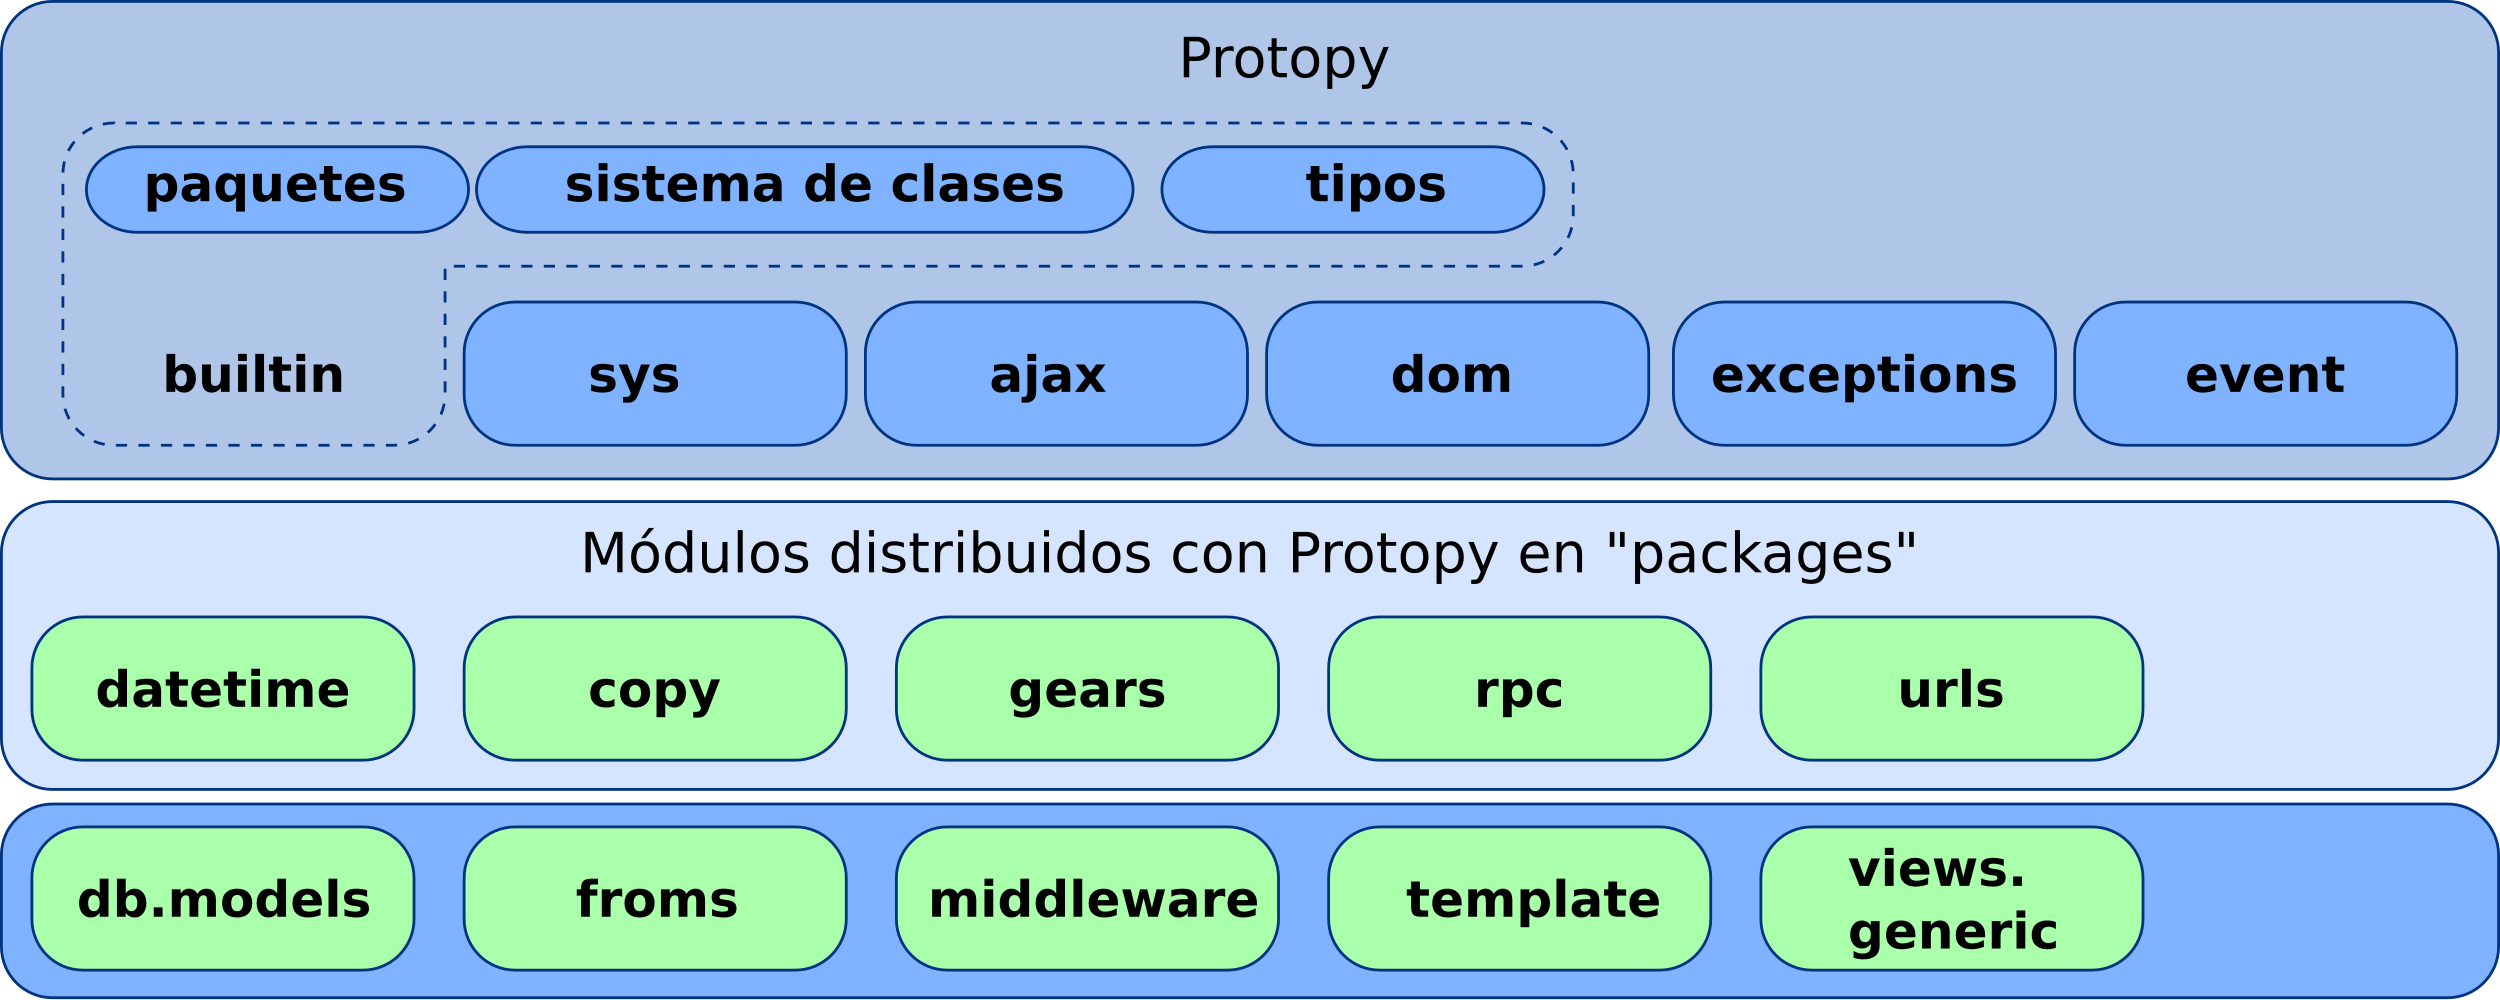
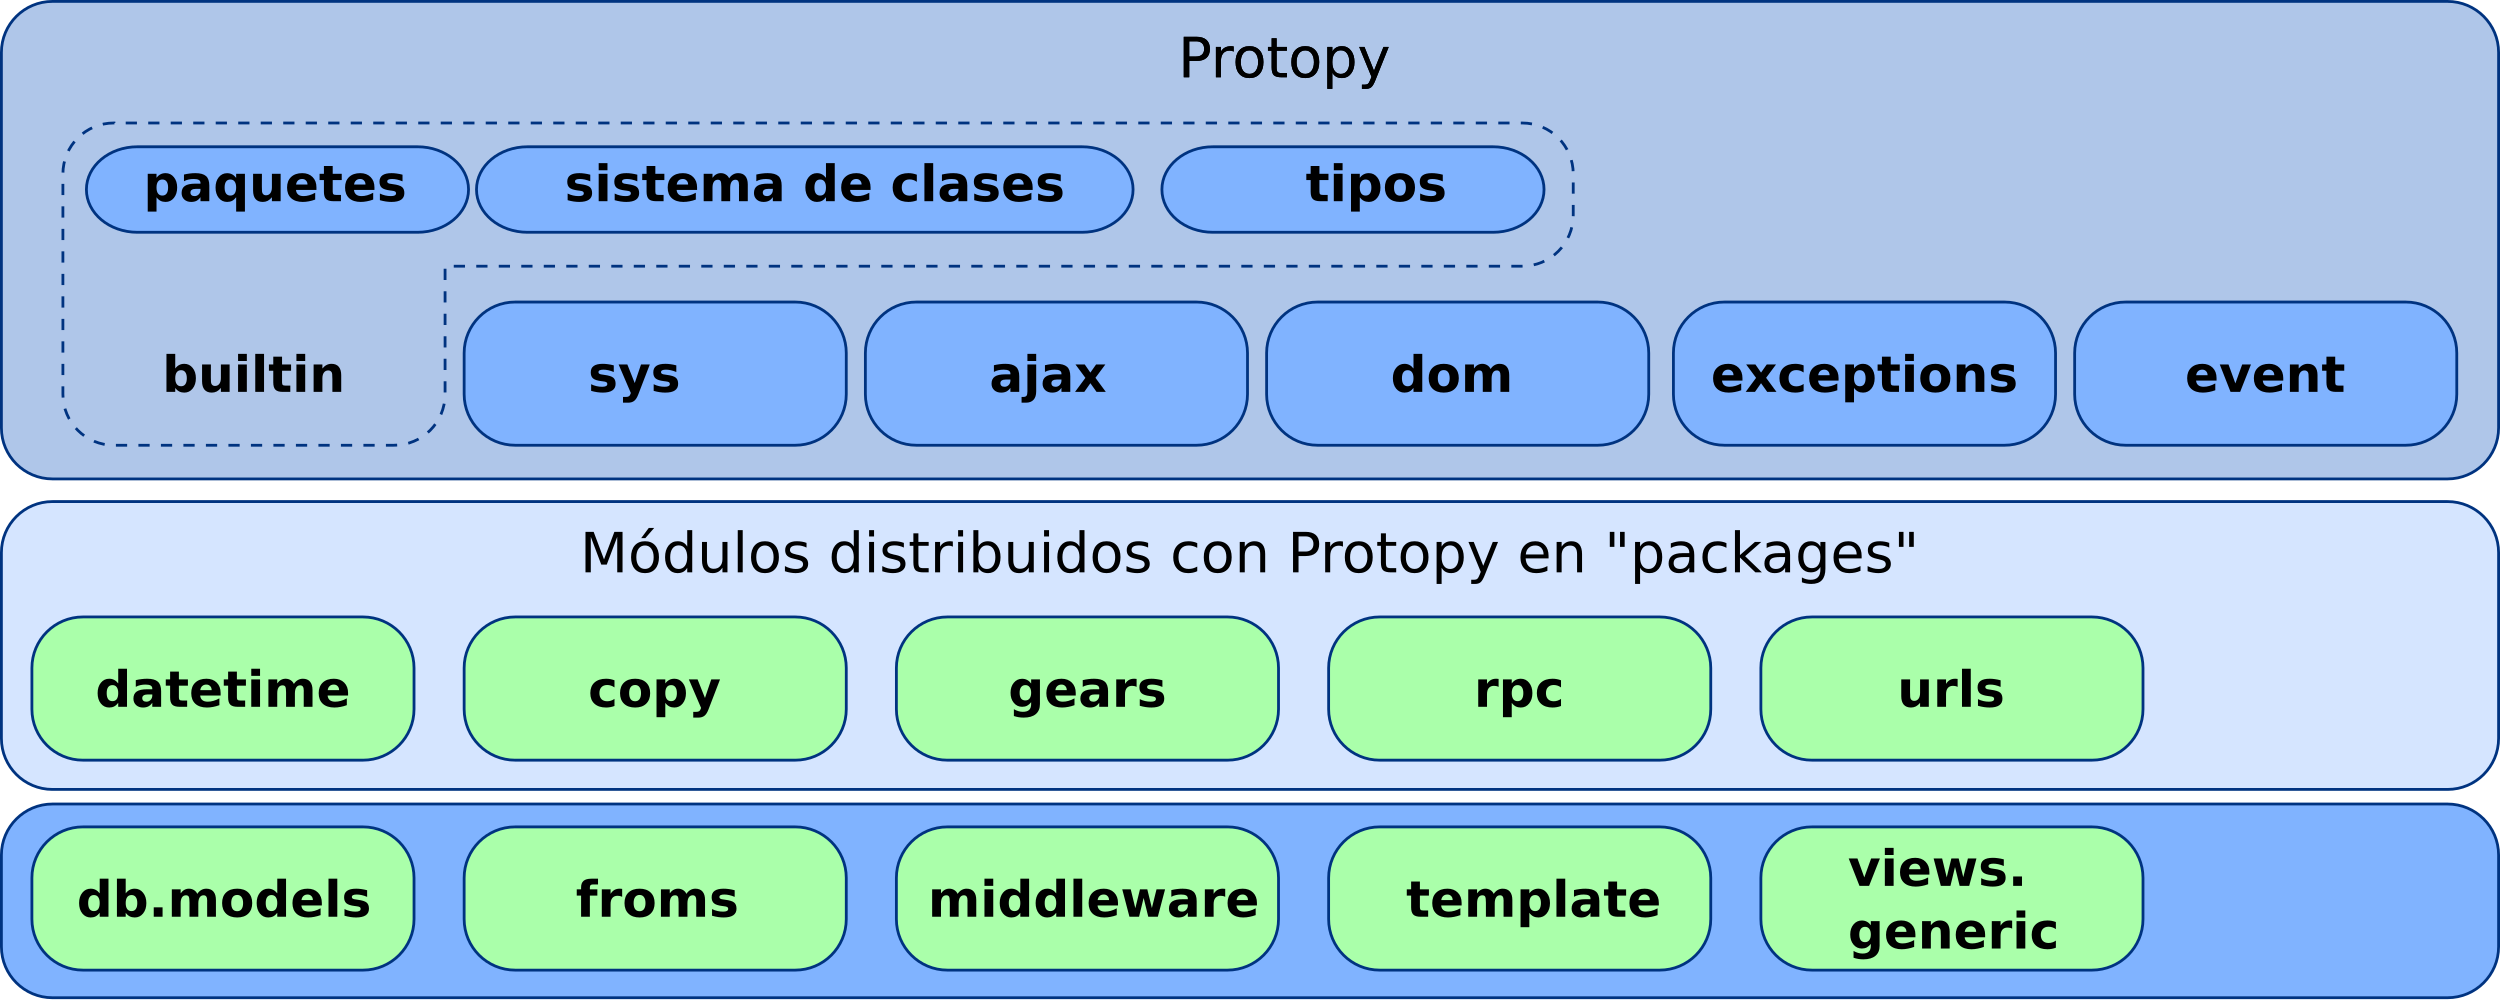
- <svg xmlns="http://www.w3.org/2000/svg" width="809.73" height="323.613" id="svg2" version="1.0">
+ <svg xmlns="http://www.w3.org/2000/svg" xmlns:xlink="http://www.w3.org/1999/xlink" width="809.73" height="323.613" id="svg2" version="1.0">
  <defs id="defs4">
    </defs>
  <g id="layer1" transform="translate(-45.37624,-35.821)">
    <rect style="fill:#afc6e9;fill-opacity:1;fill-rule:evenodd;stroke:#003380;stroke-width:0.911;stroke-linecap:butt;stroke-linejoin:miter;stroke-miterlimit:4;stroke-opacity:1;stroke-dasharray:none;stroke-dashoffset:0;marker:none;visibility:visible;display:inline;overflow:visible;enable-background:accumulate" id="rect2383" width="808.819" height="154.662" x="45.832" y="36.276" rx="16.529" ry="16.529" />
    <text xml:space="preserve" style="font-size:18px;font-style:normal;font-weight:bold;fill:#000000;fill-opacity:1;stroke:none;font-family:Bitstream Vera Sans;-inkscape-font-specification:Sans" x="427.02" y="60.857" id="text2385">
      <tspan id="tspan2387" x="427.02" y="60.857" style="font-weight:normal;-inkscape-font-specification:Bitstream Vera Sans">Protopy</tspan>
    </text>
    <text xml:space="preserve" style="font-size:18px;font-style:normal;font-weight:bold;fill:#000000;fill-opacity:1;stroke:none;font-family:Bitstream Vera Sans;-inkscape-font-specification:Sans" x="471.429" y="-90" id="text2389">
      <tspan id="tspan2391" x="471.429" y="-90" style="font-weight:normal" />
      <tspan x="471.429" y="-67.5" style="font-weight:normal" id="tspan2393" />
    </text>
    <rect style="fill:#80b3ff;fill-opacity:1;fill-rule:evenodd;stroke:#003380;stroke-width:0.911;stroke-linecap:butt;stroke-linejoin:miter;stroke-miterlimit:4;stroke-opacity:1;stroke-dasharray:none;stroke-dashoffset:0;marker:none;visibility:visible;display:inline;overflow:visible;enable-background:accumulate" id="rect2395" width="123.768" height="46.387" x="195.709" y="133.647" rx="16.529" ry="16.529" />
    <text xml:space="preserve" style="font-size:16.24px;font-style:normal;font-weight:bold;fill:#000000;fill-opacity:1;stroke:none;font-family:Bitstream Vera Sans;-inkscape-font-specification:Sans" x="235.805" y="162.796" id="text2397" transform="scale(1.000283,0.9997169)">
      <tspan id="tspan2399" x="235.805" y="162.796">sys</tspan>
    </text>
    <rect ry="16.529" rx="16.529" y="133.647" x="325.665" height="46.387" width="123.768" id="rect2413" style="fill:#80b3ff;fill-opacity:1;fill-rule:evenodd;stroke:#003380;stroke-width:0.911;stroke-linecap:butt;stroke-linejoin:miter;stroke-miterlimit:4;stroke-opacity:1;stroke-dasharray:none;stroke-dashoffset:0;marker:none;visibility:visible;display:inline;overflow:visible;enable-background:accumulate" />
    <text id="text2415" y="162.796" x="365.724" style="font-size:16.24px;font-style:normal;font-weight:bold;fill:#000000;fill-opacity:1;stroke:none;font-family:Bitstream Vera Sans;-inkscape-font-specification:Sans" xml:space="preserve" transform="scale(1.000283,0.9997169)">
      <tspan y="162.796" x="365.724" id="tspan2417">ajax</tspan>
    </text>
    <rect style="fill:#80b3ff;fill-opacity:1;fill-rule:evenodd;stroke:#003380;stroke-width:0.911;stroke-linecap:butt;stroke-linejoin:miter;stroke-miterlimit:4;stroke-opacity:1;stroke-dasharray:none;stroke-dashoffset:0;marker:none;visibility:visible;display:inline;overflow:visible;enable-background:accumulate" id="rect2419" width="123.768" height="46.387" x="455.621" y="133.647" rx="16.529" ry="16.529" />
    <text xml:space="preserve" style="font-size:16.24px;font-style:normal;font-weight:bold;fill:#000000;fill-opacity:1;stroke:none;font-family:Bitstream Vera Sans;-inkscape-font-specification:Sans" x="495.643" y="162.796" id="text2421" transform="scale(1.000283,0.9997169)">
      <tspan id="tspan2423" x="495.643" y="162.796">dom</tspan>
    </text>
    <rect ry="16.529" rx="16.529" y="133.647" x="587.382" height="46.387" width="123.768" id="rect2425" style="fill:#80b3ff;fill-opacity:1;fill-rule:evenodd;stroke:#003380;stroke-width:0.911;stroke-linecap:butt;stroke-linejoin:miter;stroke-miterlimit:4;stroke-opacity:1;stroke-dasharray:none;stroke-dashoffset:0;marker:none;visibility:visible;display:inline;overflow:visible;enable-background:accumulate" />
    <text id="text2427" y="162.796" x="599.355" style="font-size:16.24px;font-style:normal;font-weight:bold;fill:#000000;fill-opacity:1;stroke:none;font-family:Bitstream Vera Sans;-inkscape-font-specification:Sans" xml:space="preserve" transform="scale(1.000283,0.9997169)">
      <tspan y="162.796" x="599.355" id="tspan2429">exceptions</tspan>
    </text>
    <rect style="fill:#80b3ff;fill-opacity:1;fill-rule:evenodd;stroke:#003380;stroke-width:0.911;stroke-linecap:butt;stroke-linejoin:miter;stroke-miterlimit:4;stroke-opacity:1;stroke-dasharray:none;stroke-dashoffset:0;marker:none;visibility:visible;display:inline;overflow:visible;enable-background:accumulate" id="rect2431" width="123.768" height="46.387" x="717.338" y="133.647" rx="16.529" ry="16.529" />
    <text xml:space="preserve" style="font-size:16.24px;font-style:normal;font-weight:bold;fill:#000000;fill-opacity:1;stroke:none;font-family:Bitstream Vera Sans;-inkscape-font-specification:Sans" x="752.865" y="162.796" id="text2433" transform="scale(1.000283,0.9997169)">
      <tspan id="tspan2435" x="752.865" y="162.796">event</tspan>
    </text>
    <text id="text2439" y="162.796" x="97.904" style="font-size:16.24px;font-style:normal;font-weight:bold;fill:#000000;fill-opacity:1;stroke:none;font-family:Bitstream Vera Sans;-inkscape-font-specification:Sans" xml:space="preserve" transform="scale(1.000283,0.9997169)">
      <tspan y="162.796" x="97.904" id="tspan2441">builtin</tspan>
    </text>
    <path style="fill:none;stroke:#003380;stroke-width:0.911;stroke-linecap:butt;stroke-linejoin:miter;stroke-miterlimit:4;stroke-opacity:1;stroke-dasharray:3.644, 3.644;stroke-dashoffset:0;marker:none;visibility:visible;display:inline;overflow:visible;enable-background:accumulate" d="M 82.281,75.656 C 73.124,75.656 65.75,83.03 65.75,92.188 l 0,8.344 0,4.969 0,44.688 0,2.969 0,10.344 c 0,9.157 7.374,16.531 16.531,16.531 l 90.719,0 c 9.157,0 16.531,-7.374 16.531,-16.531 l 0,-10.344 0,-2.969 0,-28.156 348.875,0 c 9.157,0 16.531,-7.374 16.531,-16.531 l 0,-13.312 c 0,-9.157 -7.374,-16.531 -16.531,-16.531 l -456.125,0 z" id="rect2443" />
    <rect ry="16.529" rx="16.529" y="83.356" x="73.363" height="27.703" width="123.768" id="rect3215" style="fill:#80b3ff;fill-opacity:1;fill-rule:evenodd;stroke:#003380;stroke-width:0.911;stroke-linecap:butt;stroke-linejoin:miter;stroke-miterlimit:4;stroke-opacity:1;stroke-dasharray:none;stroke-dashoffset:0;marker:none;visibility:visible;display:inline;overflow:visible;enable-background:accumulate" />
    <text id="text3217" y="101.02" x="91.84" style="font-size:16.24px;font-style:normal;font-weight:bold;fill:#000000;fill-opacity:1;stroke:none;font-family:Bitstream Vera Sans;-inkscape-font-specification:Sans" xml:space="preserve" transform="scale(1.000283,0.9997169)">
      <tspan y="101.02" x="91.84" id="tspan3219">paquetes</tspan>
    </text>
    <rect style="fill:#80b3ff;fill-opacity:1;fill-rule:evenodd;stroke:#003380;stroke-width:0.911;stroke-linecap:butt;stroke-linejoin:miter;stroke-miterlimit:4;stroke-opacity:1;stroke-dasharray:none;stroke-dashoffset:0;marker:none;visibility:visible;display:inline;overflow:visible;enable-background:accumulate" id="rect3221" width="212.661" height="27.703" x="199.709" y="83.356" rx="16.529" ry="16.529" />
    <text xml:space="preserve" style="font-size:16.24px;font-style:normal;font-weight:bold;fill:#000000;fill-opacity:1;stroke:none;font-family:Bitstream Vera Sans;-inkscape-font-specification:Sans" x="228.197" y="101.02" id="text3223" transform="scale(1.000283,0.9997169)">
      <tspan id="tspan3225" x="228.197" y="101.02">sistema de clases</tspan>
    </text>
    <rect ry="16.529" rx="16.529" y="83.356" x="421.709" height="27.703" width="123.768" id="rect3232" style="fill:#80b3ff;fill-opacity:1;fill-rule:evenodd;stroke:#003380;stroke-width:0.911;stroke-linecap:butt;stroke-linejoin:miter;stroke-miterlimit:4;stroke-opacity:1;stroke-dasharray:none;stroke-dashoffset:0;marker:none;visibility:visible;display:inline;overflow:visible;enable-background:accumulate" />
    <text transform="scale(1.000283,0.9997169)" id="text3234" y="101.02" x="468.129" style="font-size:16.24px;font-style:normal;font-weight:bold;fill:#000000;fill-opacity:1;stroke:none;font-family:Bitstream Vera Sans;-inkscape-font-specification:Sans" xml:space="preserve">
      <tspan y="101.02" x="468.129" id="tspan3236">tipos</tspan>
    </text>
    <rect ry="16.529" rx="16.529" y="198.276" x="45.832" height="93.233" width="808.819" id="rect3372" style="fill:#d5e5ff;fill-opacity:1;fill-rule:evenodd;stroke:#003380;stroke-width:0.911;stroke-linecap:butt;stroke-linejoin:miter;stroke-miterlimit:4;stroke-opacity:1;stroke-dasharray:none;stroke-dashoffset:0;marker:none;visibility:visible;display:inline;overflow:visible;enable-background:accumulate" />
    <rect ry="16.529" rx="16.529" y="235.647" x="55.709" height="46.387" width="123.768" id="rect3336" style="fill:#aaffaa;fill-opacity:1;fill-rule:evenodd;stroke:#003380;stroke-width:0.911;stroke-linecap:butt;stroke-linejoin:miter;stroke-miterlimit:4;stroke-opacity:1;stroke-dasharray:none;stroke-dashoffset:0;marker:none;visibility:visible;display:inline;overflow:visible;enable-background:accumulate" />
    <text transform="scale(1.000283,0.9997169)" id="text3338" y="264.825" x="76.238" style="font-size:16.24px;font-style:normal;font-weight:bold;fill:#000000;fill-opacity:1;stroke:none;font-family:Bitstream Vera Sans;-inkscape-font-specification:Sans" xml:space="preserve">
      <tspan y="264.825" x="76.238" id="tspan3340">datetime</tspan>
    </text>
    <rect style="fill:#aaffaa;fill-opacity:1;fill-rule:evenodd;stroke:#003380;stroke-width:0.911;stroke-linecap:butt;stroke-linejoin:miter;stroke-miterlimit:4;stroke-opacity:1;stroke-dasharray:none;stroke-dashoffset:0;marker:none;visibility:visible;display:inline;overflow:visible;enable-background:accumulate" id="rect3342" width="123.768" height="46.387" x="195.709" y="235.647" rx="16.529" ry="16.529" />
    <text xml:space="preserve" style="font-size:16.24px;font-style:normal;font-weight:bold;fill:#000000;fill-opacity:1;stroke:none;font-family:Bitstream Vera Sans;-inkscape-font-specification:Sans" x="235.801" y="264.825" id="text3344" transform="scale(1.000283,0.9997169)">
      <tspan id="tspan3346" x="235.801" y="264.825">copy</tspan>
    </text>
    <rect ry="16.529" rx="16.529" y="235.647" x="335.709" height="46.387" width="123.768" id="rect3348" style="fill:#aaffaa;fill-opacity:1;fill-rule:evenodd;stroke:#003380;stroke-width:0.911;stroke-linecap:butt;stroke-linejoin:miter;stroke-miterlimit:4;stroke-opacity:1;stroke-dasharray:none;stroke-dashoffset:0;marker:none;visibility:visible;display:inline;overflow:visible;enable-background:accumulate" />
    <text transform="scale(1.000283,0.9997169)" id="text3350" y="264.825" x="371.844" style="font-size:16.24px;font-style:normal;font-weight:bold;fill:#000000;fill-opacity:1;stroke:none;font-family:Bitstream Vera Sans;-inkscape-font-specification:Sans" xml:space="preserve">
      <tspan y="264.825" x="371.844" id="tspan3352">gears</tspan>
    </text>
    <rect style="fill:#aaffaa;fill-opacity:1;fill-rule:evenodd;stroke:#003380;stroke-width:0.911;stroke-linecap:butt;stroke-linejoin:miter;stroke-miterlimit:4;stroke-opacity:1;stroke-dasharray:none;stroke-dashoffset:0;marker:none;visibility:visible;display:inline;overflow:visible;enable-background:accumulate" id="rect3354" width="123.768" height="46.387" x="475.709" y="235.647" rx="16.529" ry="16.529" />
    <text xml:space="preserve" style="font-size:16.24px;font-style:normal;font-weight:bold;fill:#000000;fill-opacity:1;stroke:none;font-family:Bitstream Vera Sans;-inkscape-font-specification:Sans" x="522.656" y="264.825" id="text3356" transform="scale(1.000283,0.9997169)">
      <tspan id="tspan3358" x="522.656" y="264.825">rpc</tspan>
    </text>
    <rect ry="16.529" rx="16.529" y="235.647" x="615.709" height="46.387" width="123.768" id="rect3360" style="fill:#aaffaa;fill-opacity:1;fill-rule:evenodd;stroke:#003380;stroke-width:0.911;stroke-linecap:butt;stroke-linejoin:miter;stroke-miterlimit:4;stroke-opacity:1;stroke-dasharray:none;stroke-dashoffset:0;marker:none;visibility:visible;display:inline;overflow:visible;enable-background:accumulate" />
    <text transform="scale(1.000283,0.9997169)" id="text3362" y="264.825" x="659.726" style="font-size:16.24px;font-style:normal;font-weight:bold;fill:#000000;fill-opacity:1;stroke:none;font-family:Bitstream Vera Sans;-inkscape-font-specification:Sans" xml:space="preserve">
      <tspan y="264.825" x="659.726" id="tspan3364">urls</tspan>
    </text>
    <rect style="fill:#80b3ff;fill-opacity:1;fill-rule:evenodd;stroke:#003380;stroke-width:0.911;stroke-linecap:butt;stroke-linejoin:miter;stroke-miterlimit:4;stroke-opacity:1;stroke-dasharray:none;stroke-dashoffset:0;marker:none;visibility:visible;display:inline;overflow:visible;enable-background:accumulate" id="rect3374" width="808.819" height="62.743" x="45.832" y="296.236" rx="16.529" ry="16.529" />
    <text xml:space="preserve" style="font-size:18px;font-style:normal;font-weight:bold;fill:#000000;fill-opacity:1;stroke:none;font-family:Bitstream Vera Sans;-inkscape-font-specification:Sans" x="233.248" y="221.203" id="text2576">
      <tspan id="tspan2578" x="233.248" y="221.203" style="font-weight:normal;-inkscape-font-specification:Bitstream Vera Sans">Módulos distribuidos con Protopy en "packages"</tspan>
    </text>
    <rect style="fill:#aaffaa;fill-opacity:1;fill-rule:evenodd;stroke:#003380;stroke-width:0.911;stroke-linecap:butt;stroke-linejoin:miter;stroke-miterlimit:4;stroke-opacity:1;stroke-dasharray:none;stroke-dashoffset:0;marker:none;visibility:visible;display:inline;overflow:visible;enable-background:accumulate" id="rect6854" width="123.768" height="46.387" x="55.709" y="303.647" rx="16.529" ry="16.529" />
    <text xml:space="preserve" style="font-size:16.24px;font-style:normal;font-weight:bold;fill:#000000;fill-opacity:1;stroke:none;font-family:Bitstream Vera Sans;-inkscape-font-specification:Sans" x="70.24" y="332.844" id="text6856" transform="scale(1.000283,0.9997169)">
      <tspan id="tspan6858" x="70.24" y="332.844">db.models</tspan>
    </text>
    <rect ry="16.529" rx="16.529" y="303.647" x="195.709" height="46.387" width="123.768" id="rect6860" style="fill:#aaffaa;fill-opacity:1;fill-rule:evenodd;stroke:#003380;stroke-width:0.911;stroke-linecap:butt;stroke-linejoin:miter;stroke-miterlimit:4;stroke-opacity:1;stroke-dasharray:none;stroke-dashoffset:0;marker:none;visibility:visible;display:inline;overflow:visible;enable-background:accumulate" />
    <text transform="scale(1.000283,0.9997169)" id="text6862" y="332.844" x="231.802" style="font-size:16.24px;font-style:normal;font-weight:bold;fill:#000000;fill-opacity:1;stroke:none;font-family:Bitstream Vera Sans;-inkscape-font-specification:Sans" xml:space="preserve">
      <tspan y="332.844" x="231.802" id="tspan6864">froms</tspan>
    </text>
    <rect style="fill:#aaffaa;fill-opacity:1;fill-rule:evenodd;stroke:#003380;stroke-width:0.911;stroke-linecap:butt;stroke-linejoin:miter;stroke-miterlimit:4;stroke-opacity:1;stroke-dasharray:none;stroke-dashoffset:0;marker:none;visibility:visible;display:inline;overflow:visible;enable-background:accumulate" id="rect6866" width="123.768" height="46.387" x="335.709" y="303.647" rx="16.529" ry="16.529" />
    <text xml:space="preserve" style="font-size:16.24px;font-style:normal;font-weight:bold;fill:#000000;fill-opacity:1;stroke:none;font-family:Bitstream Vera Sans;-inkscape-font-specification:Sans" x="345.851" y="332.844" id="text6868" transform="scale(1.000283,0.9997169)">
      <tspan id="tspan6870" x="345.851" y="332.844">middleware</tspan>
    </text>
    <rect ry="16.529" rx="16.529" y="303.647" x="475.709" height="46.387" width="123.768" id="rect6872" style="fill:#aaffaa;fill-opacity:1;fill-rule:evenodd;stroke:#003380;stroke-width:0.911;stroke-linecap:butt;stroke-linejoin:miter;stroke-miterlimit:4;stroke-opacity:1;stroke-dasharray:none;stroke-dashoffset:0;marker:none;visibility:visible;display:inline;overflow:visible;enable-background:accumulate" />
    <text transform="scale(1.000283,0.9997169)" id="text6874" y="332.844" x="500.662" style="font-size:16.24px;font-style:normal;font-weight:bold;fill:#000000;fill-opacity:1;stroke:none;font-family:Bitstream Vera Sans;-inkscape-font-specification:Sans" xml:space="preserve">
      <tspan y="332.844" x="500.662" id="tspan6876">template</tspan>
    </text>
    <rect style="fill:#aaffaa;fill-opacity:1;fill-rule:evenodd;stroke:#003380;stroke-width:0.911;stroke-linecap:butt;stroke-linejoin:miter;stroke-miterlimit:4;stroke-opacity:1;stroke-dasharray:none;stroke-dashoffset:0;marker:none;visibility:visible;display:inline;overflow:visible;enable-background:accumulate" id="rect6878" width="123.768" height="46.387" x="615.709" y="303.647" rx="16.529" ry="16.529" />
    <text xml:space="preserve" style="font-size:16.24px;font-style:normal;font-weight:bold;fill:#000000;fill-opacity:1;stroke:none;font-family:Bitstream Vera Sans;-inkscape-font-specification:Sans" x="643.73" y="322.842" id="text6880" transform="scale(1.000283,0.9997169)">
      <tspan id="tspan6882" x="643.73" y="322.842">views.</tspan>
      <tspan x="643.73" y="343.141" id="tspan6884">generic</tspan>
    </text>
+     <rect ry="16.529" rx="16.529" y="-143.724" x="45.832" height="154.662" width="808.819" id="rect3891" style="fill:#afc6e9;fill-opacity:1;fill-rule:evenodd;stroke:#003380;stroke-width:0.911;stroke-linecap:butt;stroke-linejoin:miter;stroke-miterlimit:4;stroke-opacity:1;stroke-dasharray:none;stroke-dashoffset:0;marker:none;visibility:visible;display:inline;overflow:visible;enable-background:accumulate" />
+     <text id="text3893" y="60.857" x="427.02" style="font-size:18px;font-style:normal;font-weight:bold;fill:#000000;fill-opacity:1;stroke:none;font-family:Bitstream Vera Sans;-inkscape-font-specification:Sans" xml:space="preserve">
+       <tspan style="font-weight:normal;-inkscape-font-specification:Bitstream Vera Sans" y="60.857" x="427.02" id="tspan3895">Protopy</tspan>
+     </text>
+     <text id="text3893-7" y="-61.067" x="338.018" style="font-size:18px;font-style:normal;font-weight:bold;fill:#000000;fill-opacity:1;stroke:none;font-family:Bitstream Vera Sans;-inkscape-font-specification:Sans" xml:space="preserve">
+       <tspan style="font-weight:normal;-inkscape-font-specification:Bitstream Vera Sans" y="-61.067" x="338.018" id="tspan3895-6">Aplicación Desconectada</tspan>
+     </text>
+     <rect style="fill:#afc6e9;fill-opacity:1;fill-rule:evenodd;stroke:#003380;stroke-width:0.911;stroke-linecap:butt;stroke-linejoin:miter;stroke-miterlimit:4;stroke-opacity:1;stroke-dasharray:none;stroke-dashoffset:0;marker:none;visibility:visible;display:inline;overflow:visible;enable-background:accumulate" id="rect4452" width="808.819" height="154.662" x="45.832" y="376.276" rx="16.529" ry="16.529" />
+     <use x="0" y="0" xlink:href="#text3893-7" id="use4454" />
+     <use x="0" y="0" xlink:href="#text3893-7" id="use4454-8" width="1" height="1" transform="translate(16.36876,504.5935)" />
  </g>
</svg>
